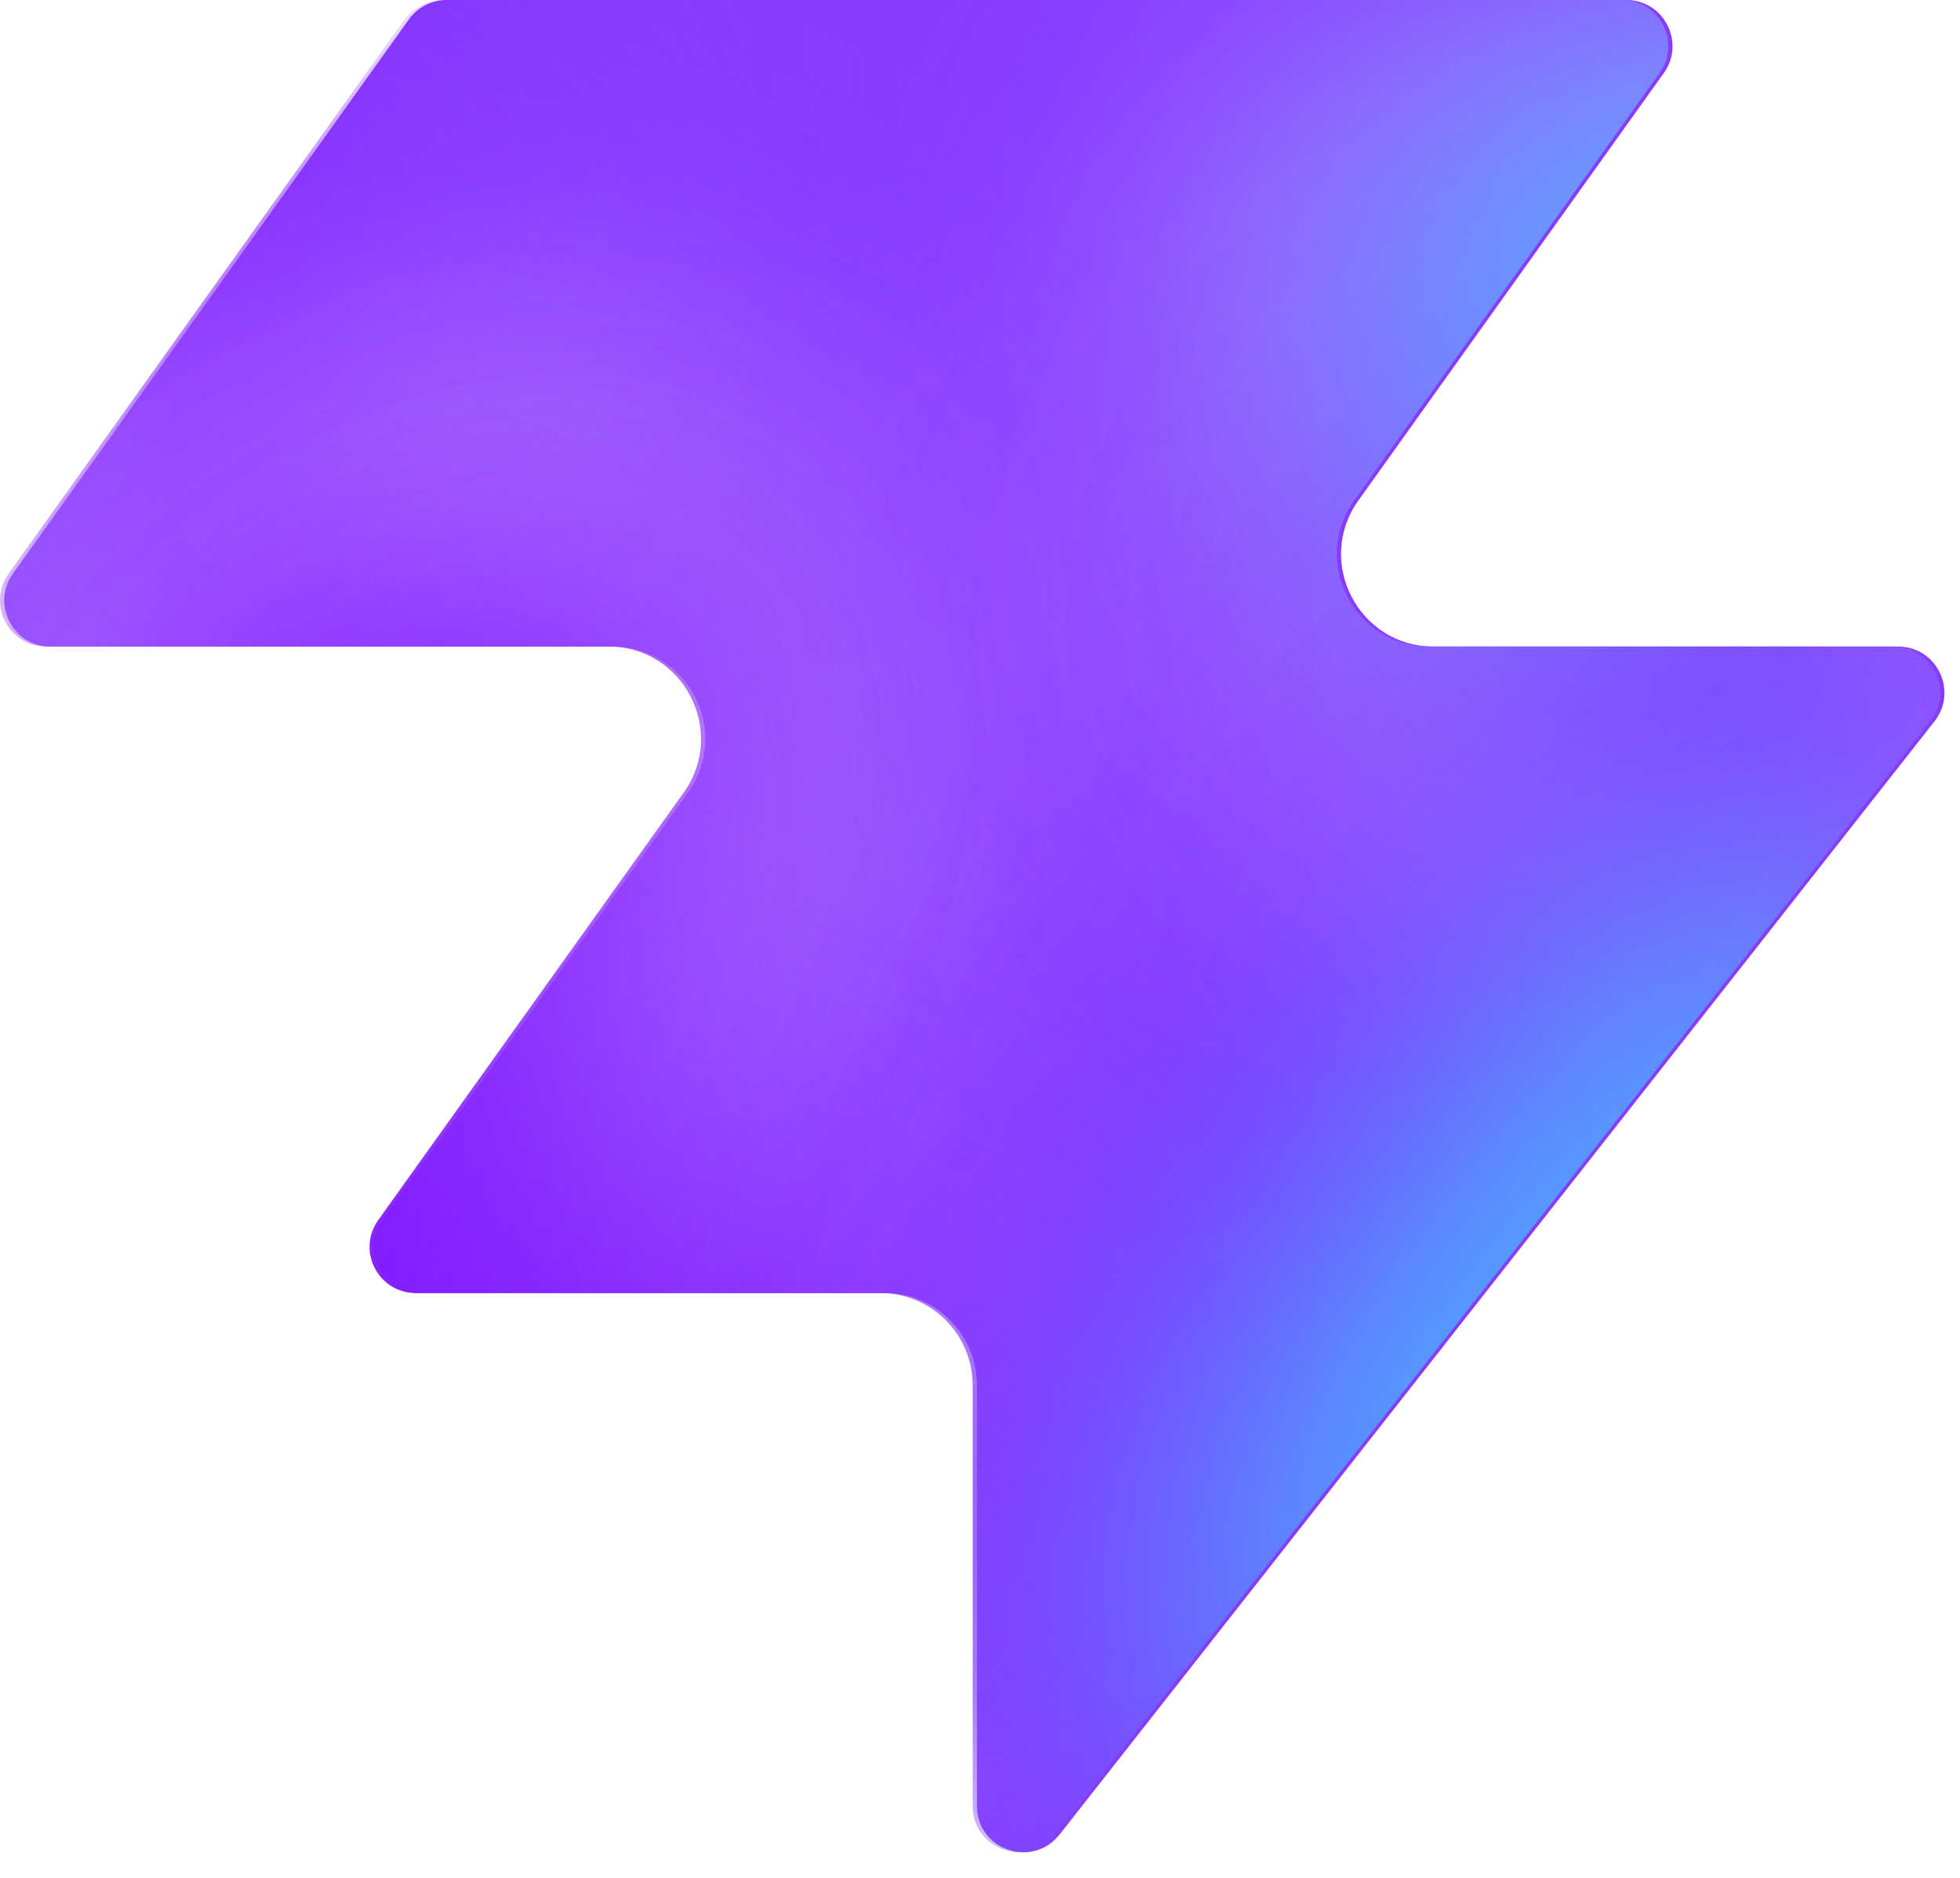
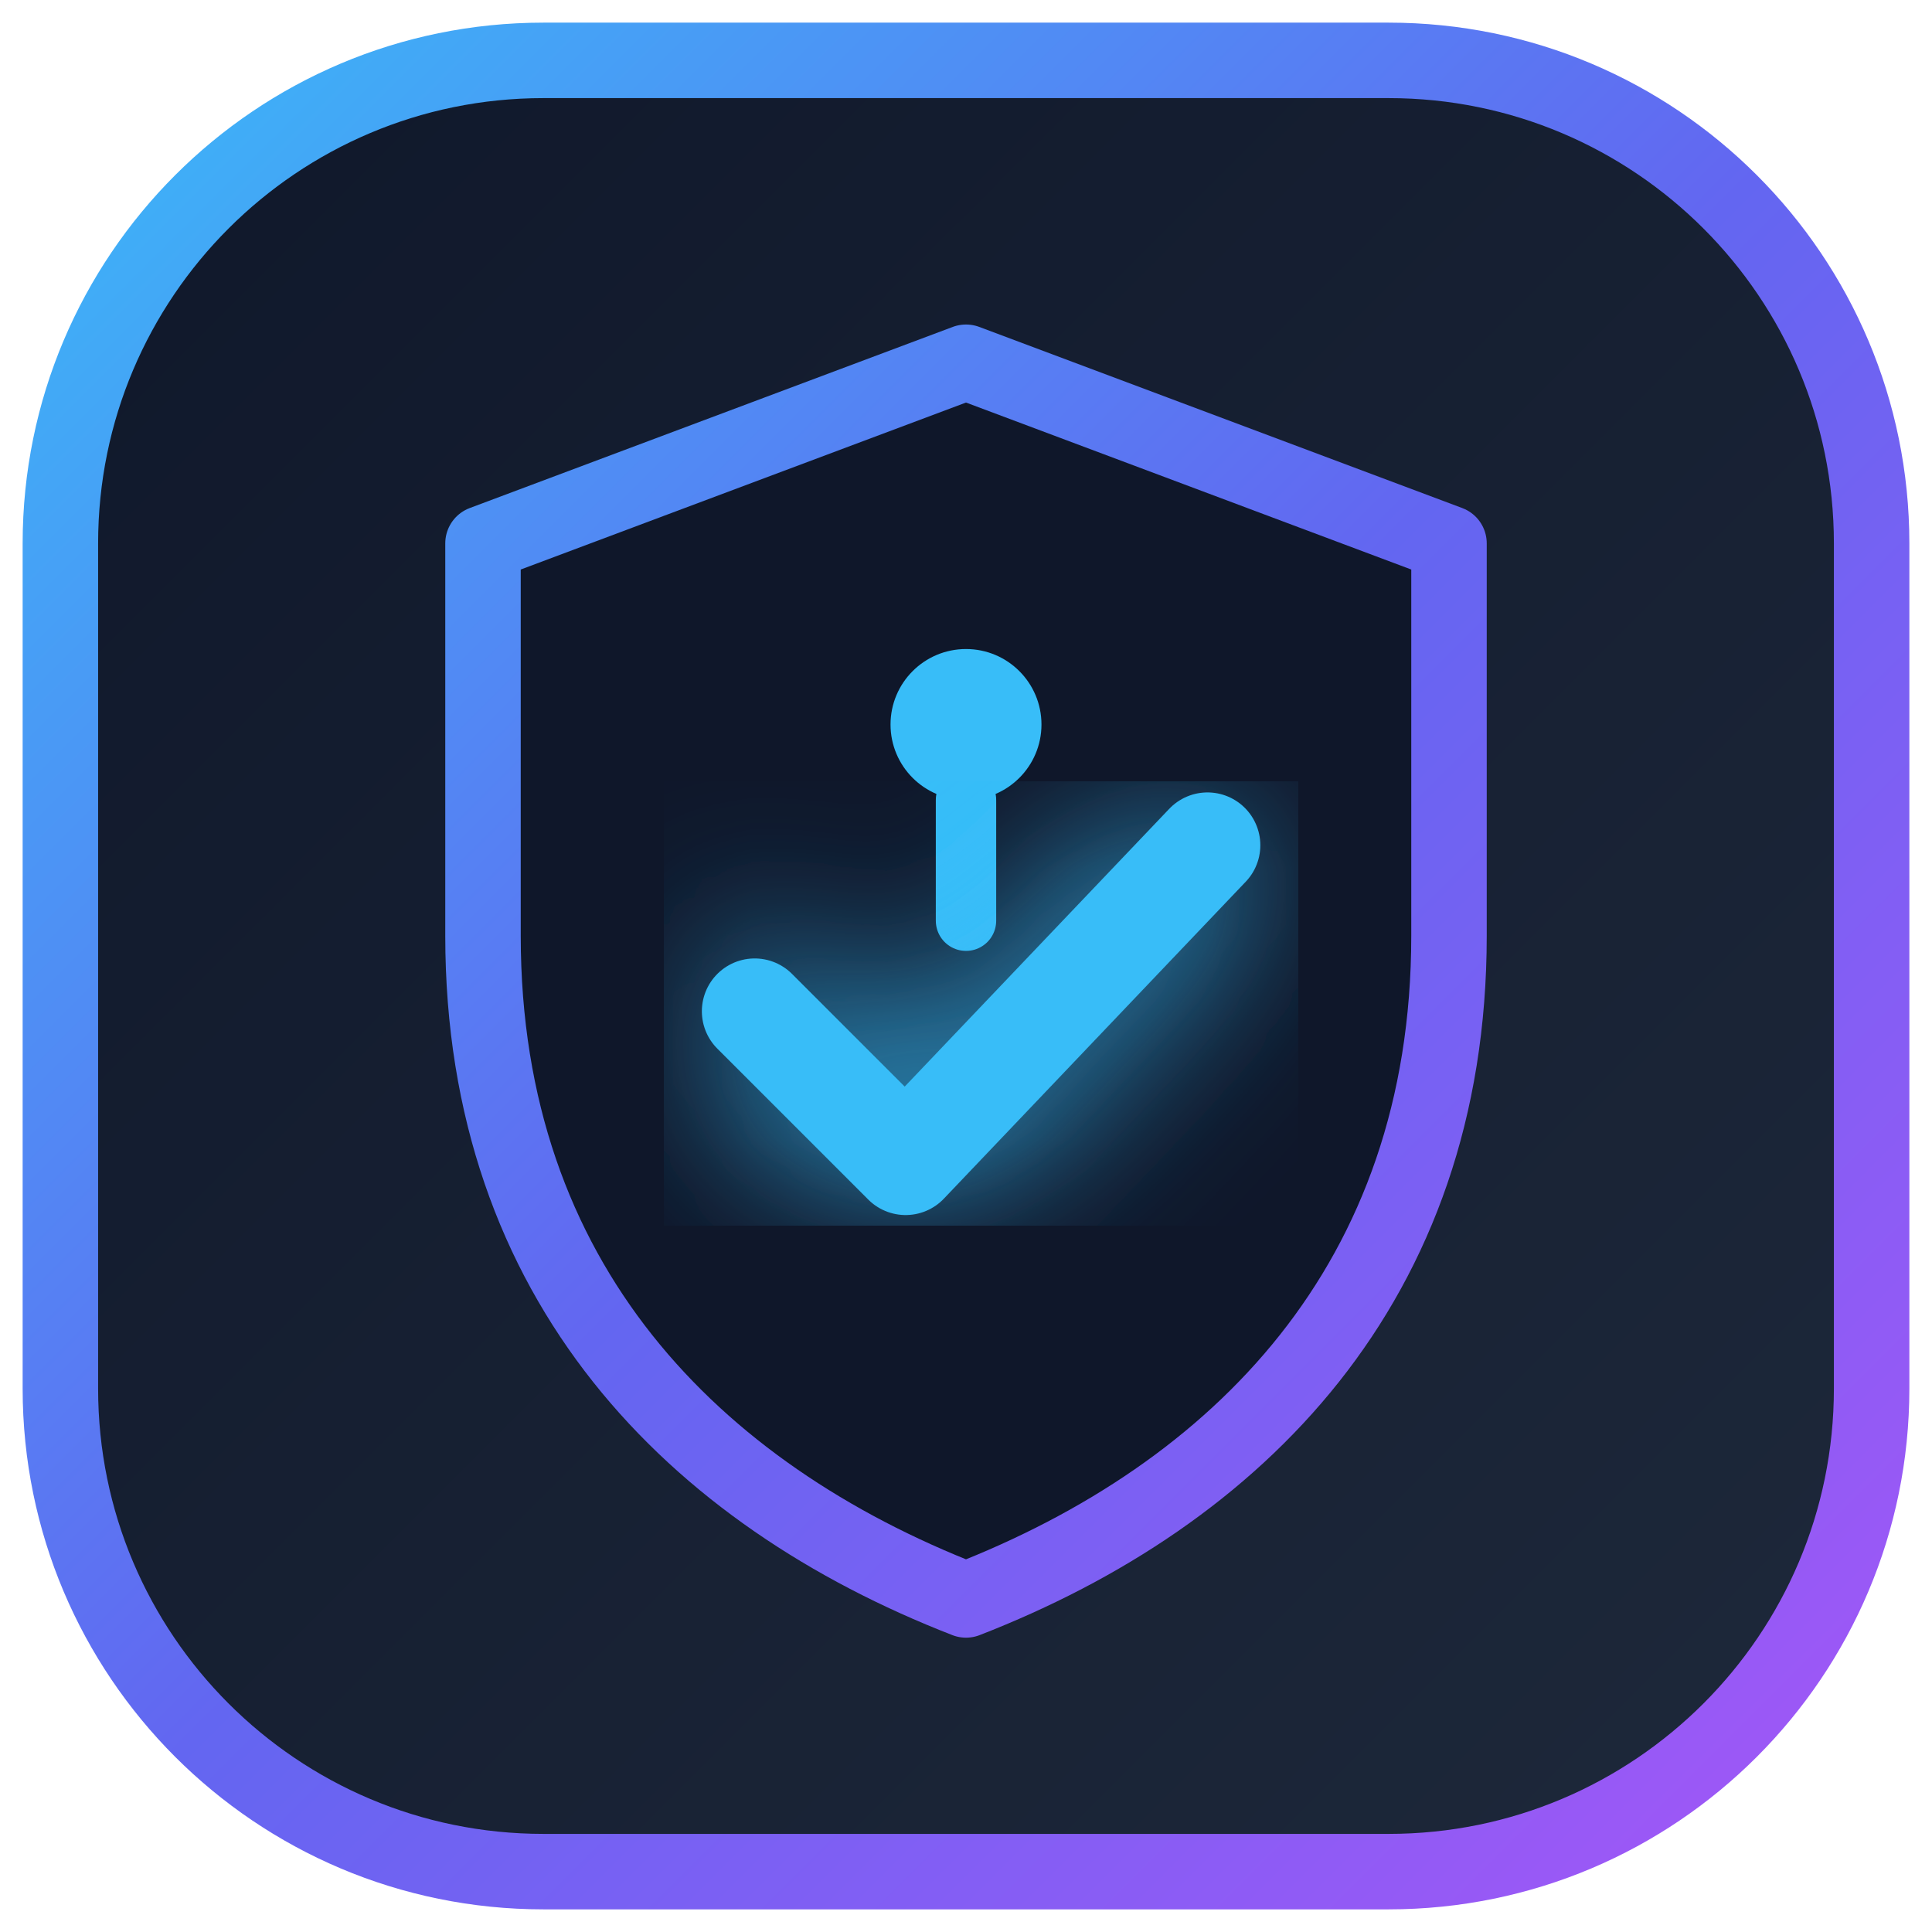
- <svg xmlns="http://www.w3.org/2000/svg" width="48" height="46" fill="none" viewBox="0 0 48 46">
-   <path fill="#863bff" d="M25.946 44.938c-.664.845-2.021.375-2.021-.698V33.937a2.26 2.26 0 0 0-2.262-2.262H10.287c-.92 0-1.456-1.04-.92-1.788l7.48-10.471c1.07-1.497 0-3.578-1.842-3.578H1.237c-.92 0-1.456-1.04-.92-1.788L10.013.474c.214-.297.556-.474.92-.474h28.894c.92 0 1.456 1.04.92 1.788l-7.48 10.471c-1.07 1.498 0 3.579 1.842 3.579h11.377c.943 0 1.473 1.088.89 1.83L25.947 44.94z" style="fill:#863bff;fill:color(display-p3 .525 .23 1);fill-opacity:1" />
-   <mask id="a" width="48" height="46" x="0" y="0" maskUnits="userSpaceOnUse" style="mask-type:alpha">
-     <path fill="#000" d="M25.842 44.938c-.664.844-2.021.375-2.021-.698V33.937a2.26 2.26 0 0 0-2.262-2.262H10.183c-.92 0-1.456-1.04-.92-1.788l7.48-10.471c1.07-1.498 0-3.579-1.842-3.579H1.133c-.92 0-1.456-1.04-.92-1.787L9.91.473c.214-.297.556-.474.92-.474h28.894c.92 0 1.456 1.04.92 1.788l-7.48 10.471c-1.07 1.498 0 3.578 1.842 3.578h11.377c.943 0 1.473 1.088.89 1.832L25.843 44.94z" style="fill:#000;fill-opacity:1" />
-   </mask>
-   <g mask="url(#a)">
-     <g filter="url(#b)">
-       <ellipse cx="5.508" cy="14.704" fill="#ede6ff" rx="5.508" ry="14.704" style="fill:#ede6ff;fill:color(display-p3 .927 .903 1);fill-opacity:1" transform="matrix(.00324 1 1 -.00324 -4.47 31.516)" />
-     </g>
-     <g filter="url(#c)">
-       <ellipse cx="10.399" cy="29.851" fill="#ede6ff" rx="10.399" ry="29.851" style="fill:#ede6ff;fill:color(display-p3 .927 .903 1);fill-opacity:1" transform="matrix(.00324 1 1 -.00324 -39.328 7.883)" />
-     </g>
-     <g filter="url(#d)">
-       <ellipse cx="5.508" cy="30.487" fill="#7e14ff" rx="5.508" ry="30.487" style="fill:#7e14ff;fill:color(display-p3 .492 .077 1);fill-opacity:1" transform="rotate(89.814 -25.913 -14.639)scale(1 -1)" />
-     </g>
-     <g filter="url(#e)">
-       <ellipse cx="5.508" cy="30.599" fill="#7e14ff" rx="5.508" ry="30.599" style="fill:#7e14ff;fill:color(display-p3 .492 .077 1);fill-opacity:1" transform="rotate(89.814 -32.644 -3.334)scale(1 -1)" />
-     </g>
-     <g filter="url(#f)">
-       <ellipse cx="5.508" cy="30.599" fill="#7e14ff" rx="5.508" ry="30.599" style="fill:#7e14ff;fill:color(display-p3 .492 .077 1);fill-opacity:1" transform="matrix(.00324 1 1 -.00324 -34.34 30.47)" />
-     </g>
-     <g filter="url(#g)">
-       <ellipse cx="14.072" cy="22.078" fill="#ede6ff" rx="14.072" ry="22.078" style="fill:#ede6ff;fill:color(display-p3 .927 .903 1);fill-opacity:1" transform="rotate(93.35 24.506 48.493)scale(-1 1)" />
-     </g>
-     <g filter="url(#h)">
-       <ellipse cx="3.47" cy="21.501" fill="#7e14ff" rx="3.47" ry="21.501" style="fill:#7e14ff;fill:color(display-p3 .492 .077 1);fill-opacity:1" transform="rotate(89.009 28.708 47.59)scale(-1 1)" />
-     </g>
-     <g filter="url(#i)">
-       <ellipse cx="3.47" cy="21.501" fill="#7e14ff" rx="3.47" ry="21.501" style="fill:#7e14ff;fill:color(display-p3 .492 .077 1);fill-opacity:1" transform="rotate(89.009 28.708 47.59)scale(-1 1)" />
-     </g>
-     <g filter="url(#j)">
-       <ellipse cx=".387" cy="8.972" fill="#7e14ff" rx="4.407" ry="29.108" style="fill:#7e14ff;fill:color(display-p3 .492 .077 1);fill-opacity:1" transform="rotate(39.51 .387 8.972)" />
-     </g>
-     <g filter="url(#k)">
-       <ellipse cx="47.523" cy="-6.092" fill="#7e14ff" rx="4.407" ry="29.108" style="fill:#7e14ff;fill:color(display-p3 .492 .077 1);fill-opacity:1" transform="rotate(37.892 47.523 -6.092)" />
-     </g>
-     <g filter="url(#l)">
-       <ellipse cx="41.412" cy="6.333" fill="#47bfff" rx="5.971" ry="9.665" style="fill:#47bfff;fill:color(display-p3 .28 .748 1);fill-opacity:1" transform="rotate(37.892 41.412 6.333)" />
-     </g>
-     <g filter="url(#m)">
-       <ellipse cx="-1.879" cy="38.332" fill="#7e14ff" rx="4.407" ry="29.108" style="fill:#7e14ff;fill:color(display-p3 .492 .077 1);fill-opacity:1" transform="rotate(37.892 -1.88 38.332)" />
-     </g>
-     <g filter="url(#n)">
-       <ellipse cx="-1.879" cy="38.332" fill="#7e14ff" rx="4.407" ry="29.108" style="fill:#7e14ff;fill:color(display-p3 .492 .077 1);fill-opacity:1" transform="rotate(37.892 -1.88 38.332)" />
-     </g>
-     <g filter="url(#o)">
-       <ellipse cx="35.651" cy="29.907" fill="#7e14ff" rx="4.407" ry="29.108" style="fill:#7e14ff;fill:color(display-p3 .492 .077 1);fill-opacity:1" transform="rotate(37.892 35.651 29.907)" />
-     </g>
-     <g filter="url(#p)">
-       <ellipse cx="38.418" cy="32.4" fill="#47bfff" rx="5.971" ry="15.297" style="fill:#47bfff;fill:color(display-p3 .28 .748 1);fill-opacity:1" transform="rotate(37.892 38.418 32.4)" />
-     </g>
-   </g>
+ <svg xmlns="http://www.w3.org/2000/svg" viewBox="0 0 64 64" fill="none">
  <defs>
-     <filter id="b" width="60.045" height="41.654" x="-19.77" y="16.149" color-interpolation-filters="sRGB" filterUnits="userSpaceOnUse">
-       <feFlood flood-opacity="0" result="BackgroundImageFix" />
-       <feBlend in="SourceGraphic" in2="BackgroundImageFix" result="shape" />
-       <feGaussianBlur result="effect1_foregroundBlur_2002_17158" stdDeviation="7.659" />
-     </filter>
-     <filter id="c" width="90.34" height="51.437" x="-54.613" y="-7.533" color-interpolation-filters="sRGB" filterUnits="userSpaceOnUse">
-       <feFlood flood-opacity="0" result="BackgroundImageFix" />
-       <feBlend in="SourceGraphic" in2="BackgroundImageFix" result="shape" />
-       <feGaussianBlur result="effect1_foregroundBlur_2002_17158" stdDeviation="7.659" />
-     </filter>
-     <filter id="d" width="79.355" height="29.4" x="-49.64" y="2.03" color-interpolation-filters="sRGB" filterUnits="userSpaceOnUse">
-       <feFlood flood-opacity="0" result="BackgroundImageFix" />
-       <feBlend in="SourceGraphic" in2="BackgroundImageFix" result="shape" />
-       <feGaussianBlur result="effect1_foregroundBlur_2002_17158" stdDeviation="4.596" />
-     </filter>
-     <filter id="e" width="79.579" height="29.4" x="-45.045" y="20.029" color-interpolation-filters="sRGB" filterUnits="userSpaceOnUse">
-       <feFlood flood-opacity="0" result="BackgroundImageFix" />
-       <feBlend in="SourceGraphic" in2="BackgroundImageFix" result="shape" />
-       <feGaussianBlur result="effect1_foregroundBlur_2002_17158" stdDeviation="4.596" />
-     </filter>
-     <filter id="f" width="79.579" height="29.4" x="-43.513" y="21.178" color-interpolation-filters="sRGB" filterUnits="userSpaceOnUse">
-       <feFlood flood-opacity="0" result="BackgroundImageFix" />
-       <feBlend in="SourceGraphic" in2="BackgroundImageFix" result="shape" />
-       <feGaussianBlur result="effect1_foregroundBlur_2002_17158" stdDeviation="4.596" />
-     </filter>
-     <filter id="g" width="74.749" height="58.852" x="15.756" y="-17.901" color-interpolation-filters="sRGB" filterUnits="userSpaceOnUse">
-       <feFlood flood-opacity="0" result="BackgroundImageFix" />
-       <feBlend in="SourceGraphic" in2="BackgroundImageFix" result="shape" />
-       <feGaussianBlur result="effect1_foregroundBlur_2002_17158" stdDeviation="7.659" />
-     </filter>
-     <filter id="h" width="61.377" height="25.362" x="23.548" y="2.284" color-interpolation-filters="sRGB" filterUnits="userSpaceOnUse">
-       <feFlood flood-opacity="0" result="BackgroundImageFix" />
-       <feBlend in="SourceGraphic" in2="BackgroundImageFix" result="shape" />
-       <feGaussianBlur result="effect1_foregroundBlur_2002_17158" stdDeviation="4.596" />
-     </filter>
-     <filter id="i" width="61.377" height="25.362" x="23.548" y="2.284" color-interpolation-filters="sRGB" filterUnits="userSpaceOnUse">
-       <feFlood flood-opacity="0" result="BackgroundImageFix" />
-       <feBlend in="SourceGraphic" in2="BackgroundImageFix" result="shape" />
-       <feGaussianBlur result="effect1_foregroundBlur_2002_17158" stdDeviation="4.596" />
-     </filter>
-     <filter id="j" width="56.045" height="63.649" x="-27.636" y="-22.853" color-interpolation-filters="sRGB" filterUnits="userSpaceOnUse">
-       <feFlood flood-opacity="0" result="BackgroundImageFix" />
-       <feBlend in="SourceGraphic" in2="BackgroundImageFix" result="shape" />
-       <feGaussianBlur result="effect1_foregroundBlur_2002_17158" stdDeviation="4.596" />
-     </filter>
-     <filter id="k" width="54.814" height="64.646" x="20.116" y="-38.415" color-interpolation-filters="sRGB" filterUnits="userSpaceOnUse">
-       <feFlood flood-opacity="0" result="BackgroundImageFix" />
-       <feBlend in="SourceGraphic" in2="BackgroundImageFix" result="shape" />
-       <feGaussianBlur result="effect1_foregroundBlur_2002_17158" stdDeviation="4.596" />
-     </filter>
-     <filter id="l" width="33.541" height="35.313" x="24.641" y="-11.323" color-interpolation-filters="sRGB" filterUnits="userSpaceOnUse">
-       <feFlood flood-opacity="0" result="BackgroundImageFix" />
-       <feBlend in="SourceGraphic" in2="BackgroundImageFix" result="shape" />
-       <feGaussianBlur result="effect1_foregroundBlur_2002_17158" stdDeviation="4.596" />
-     </filter>
-     <filter id="m" width="54.814" height="64.646" x="-29.286" y="6.009" color-interpolation-filters="sRGB" filterUnits="userSpaceOnUse">
-       <feFlood flood-opacity="0" result="BackgroundImageFix" />
-       <feBlend in="SourceGraphic" in2="BackgroundImageFix" result="shape" />
-       <feGaussianBlur result="effect1_foregroundBlur_2002_17158" stdDeviation="4.596" />
-     </filter>
-     <filter id="n" width="54.814" height="64.646" x="-29.286" y="6.009" color-interpolation-filters="sRGB" filterUnits="userSpaceOnUse">
-       <feFlood flood-opacity="0" result="BackgroundImageFix" />
-       <feBlend in="SourceGraphic" in2="BackgroundImageFix" result="shape" />
-       <feGaussianBlur result="effect1_foregroundBlur_2002_17158" stdDeviation="4.596" />
-     </filter>
-     <filter id="o" width="54.814" height="64.646" x="8.244" y="-2.416" color-interpolation-filters="sRGB" filterUnits="userSpaceOnUse">
-       <feFlood flood-opacity="0" result="BackgroundImageFix" />
-       <feBlend in="SourceGraphic" in2="BackgroundImageFix" result="shape" />
-       <feGaussianBlur result="effect1_foregroundBlur_2002_17158" stdDeviation="4.596" />
-     </filter>
-     <filter id="p" width="39.409" height="43.623" x="18.713" y="10.588" color-interpolation-filters="sRGB" filterUnits="userSpaceOnUse">
-       <feFlood flood-opacity="0" result="BackgroundImageFix" />
-       <feBlend in="SourceGraphic" in2="BackgroundImageFix" result="shape" />
-       <feGaussianBlur result="effect1_foregroundBlur_2002_17158" stdDeviation="4.596" />
+     <linearGradient id="bgGrad" x1="0" y1="0" x2="64" y2="64" gradientUnits="userSpaceOnUse">
+       <stop offset="0%" stop-color="#0f172a" />
+       <stop offset="100%" stop-color="#1e293b" />
+     </linearGradient>
+     <linearGradient id="accentGrad" x1="0" y1="0" x2="64" y2="64" gradientUnits="userSpaceOnUse">
+       <stop offset="0%" stop-color="#38bdf8" />
+       <stop offset="50%" stop-color="#6366f1" />
+       <stop offset="100%" stop-color="#a855f7" />
+     </linearGradient>
+     <filter id="glow" x="-20%" y="-20%" width="140%" height="140%">
+       <feGaussianBlur stdDeviation="3" result="blur" />
+       <feComposite in="SourceGraphic" in2="blur" operator="over" />
    </filter>
  </defs>
+   <rect x="2" y="2" width="60" height="60" rx="16" fill="url(#bgGrad)" stroke="url(#accentGrad)" stroke-width="2.5" />
+   <path d="M32 12L48 18V31C48 42.5 41 49.5 32 53C23 49.5 16 42.5 16 31V18L32 12Z" fill="#0f172a" stroke="url(#accentGrad)" stroke-width="2.5" stroke-linejoin="round" />
+   <circle cx="32" cy="24" r="2.5" fill="#38bdf8" />
+   <line x1="32" y1="26.5" x2="32" y2="30.5" stroke="#38bdf8" stroke-width="2" stroke-linecap="round" />
+   <path d="M25 33.5L30 38.5L40 28" stroke="#38bdf8" stroke-width="3.5" stroke-linecap="round" stroke-linejoin="round" filter="url(#glow)" />
</svg>
